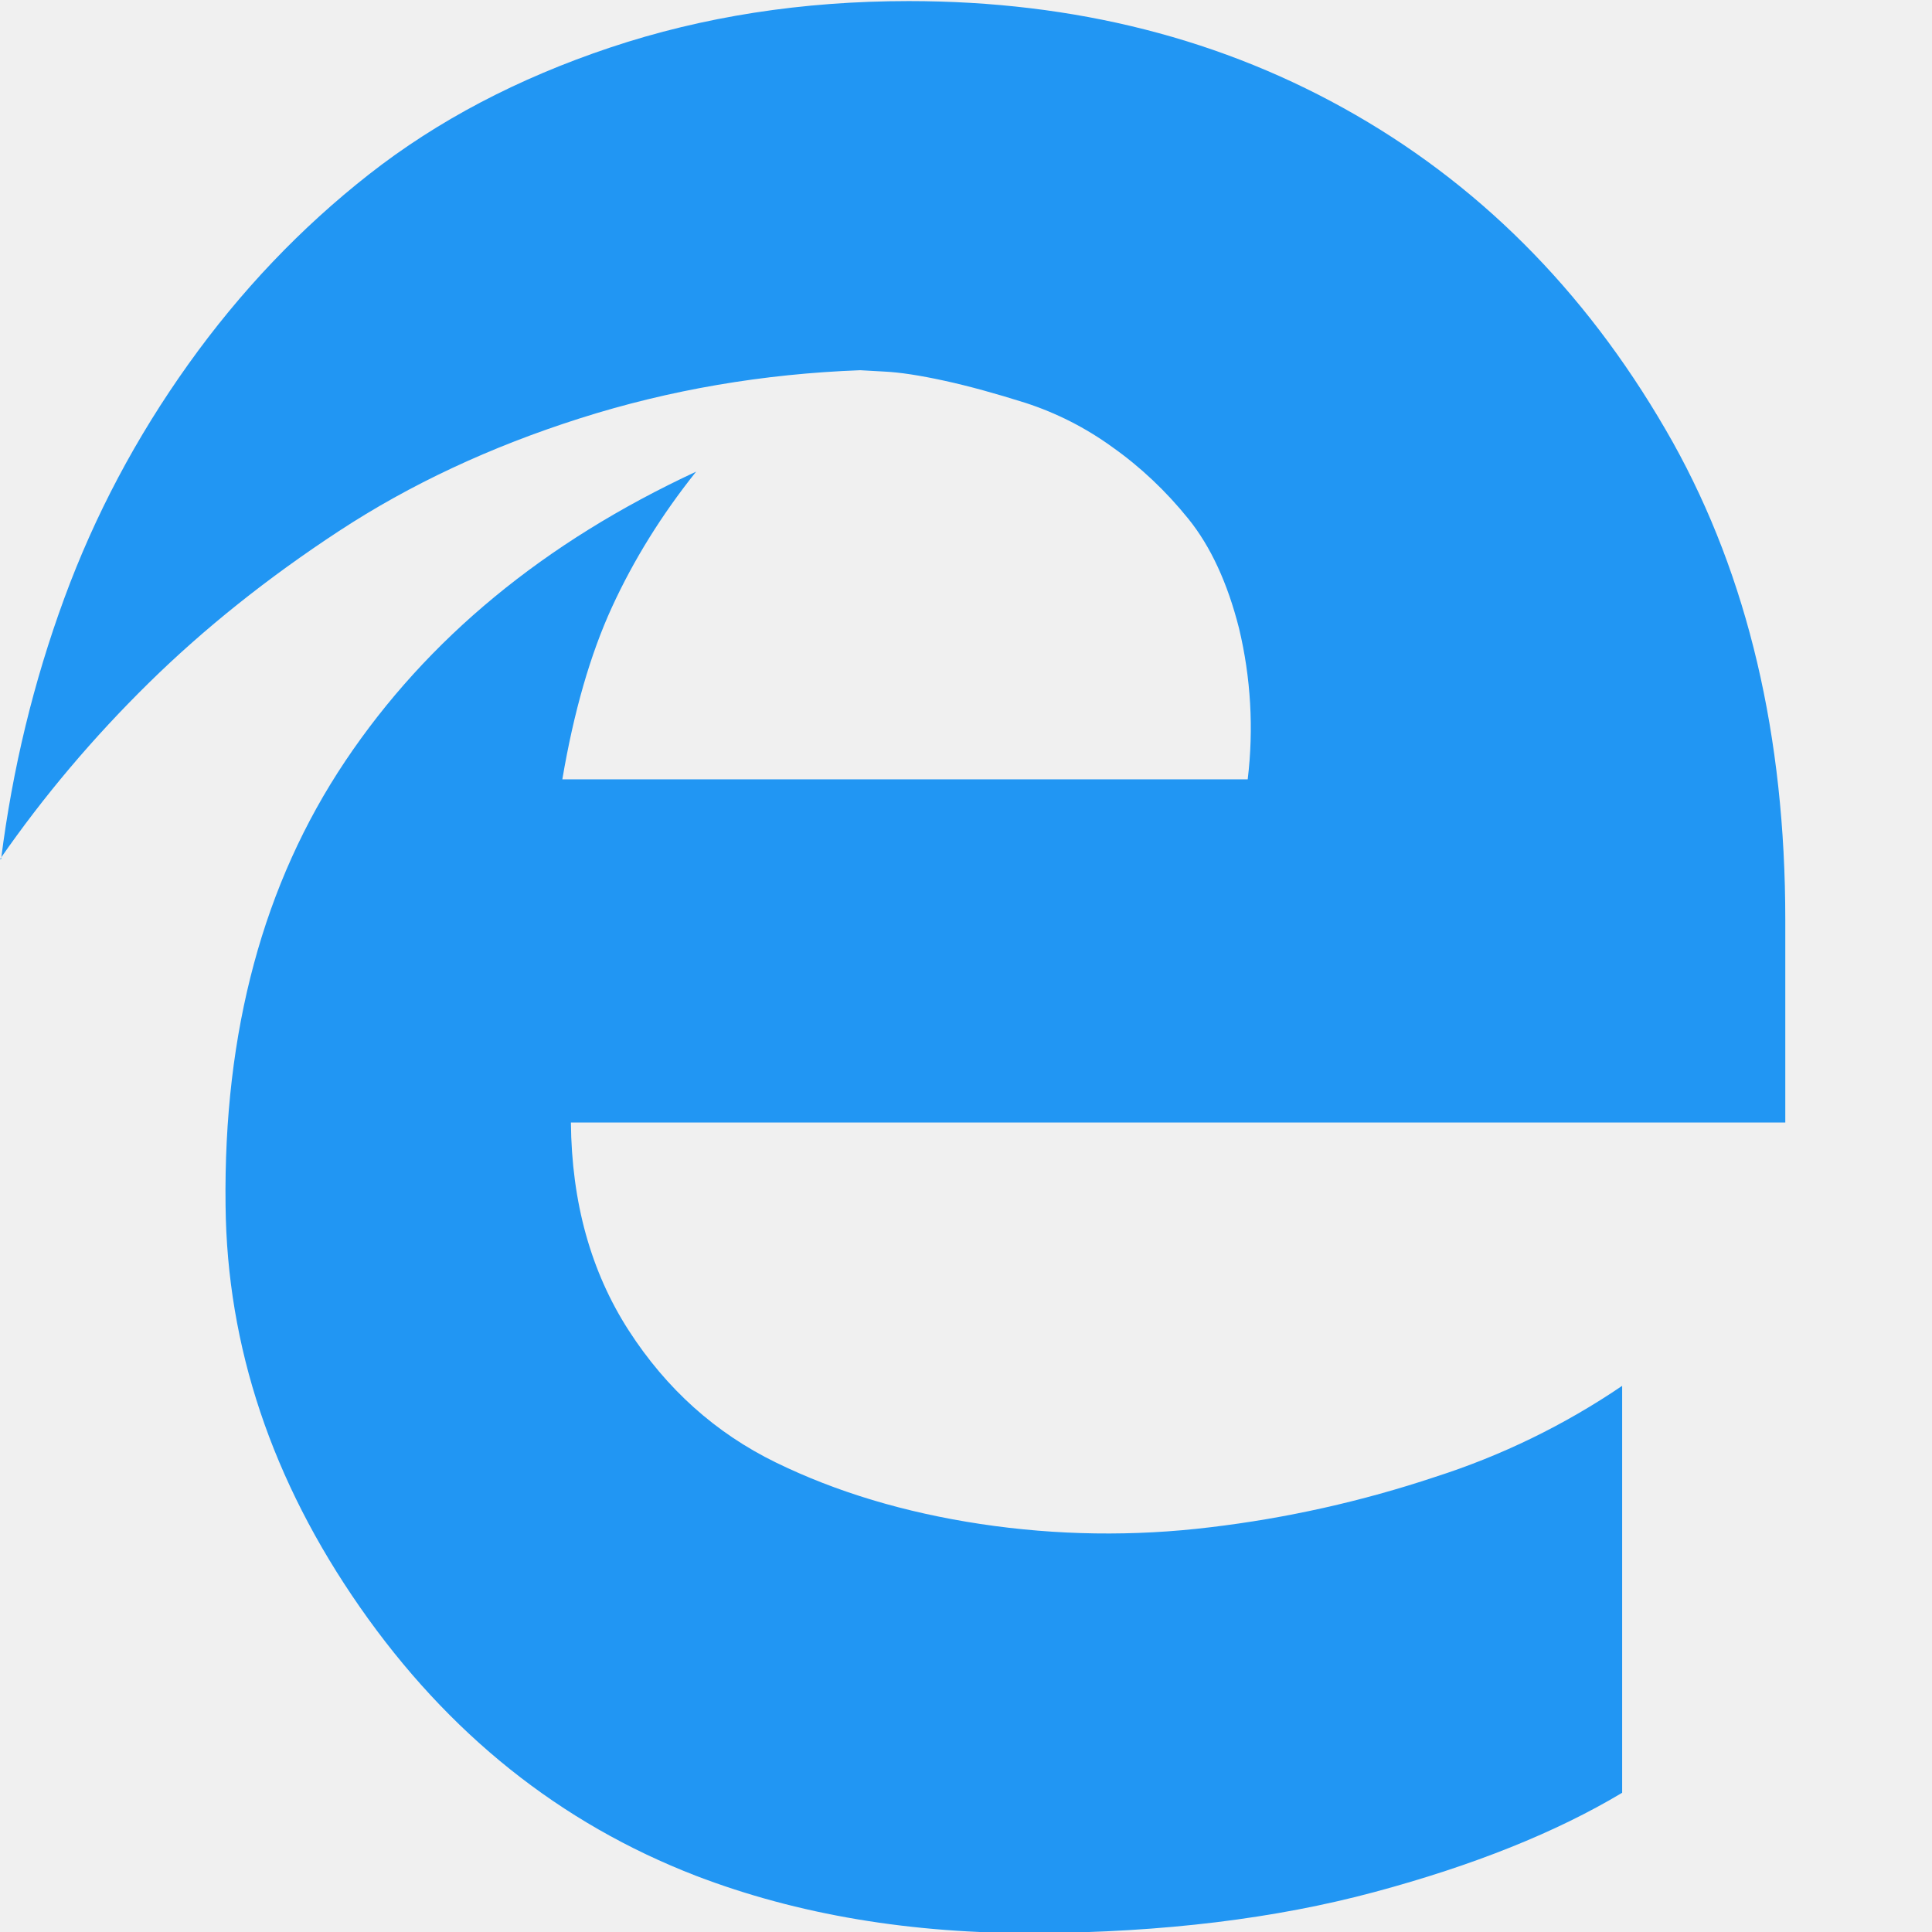
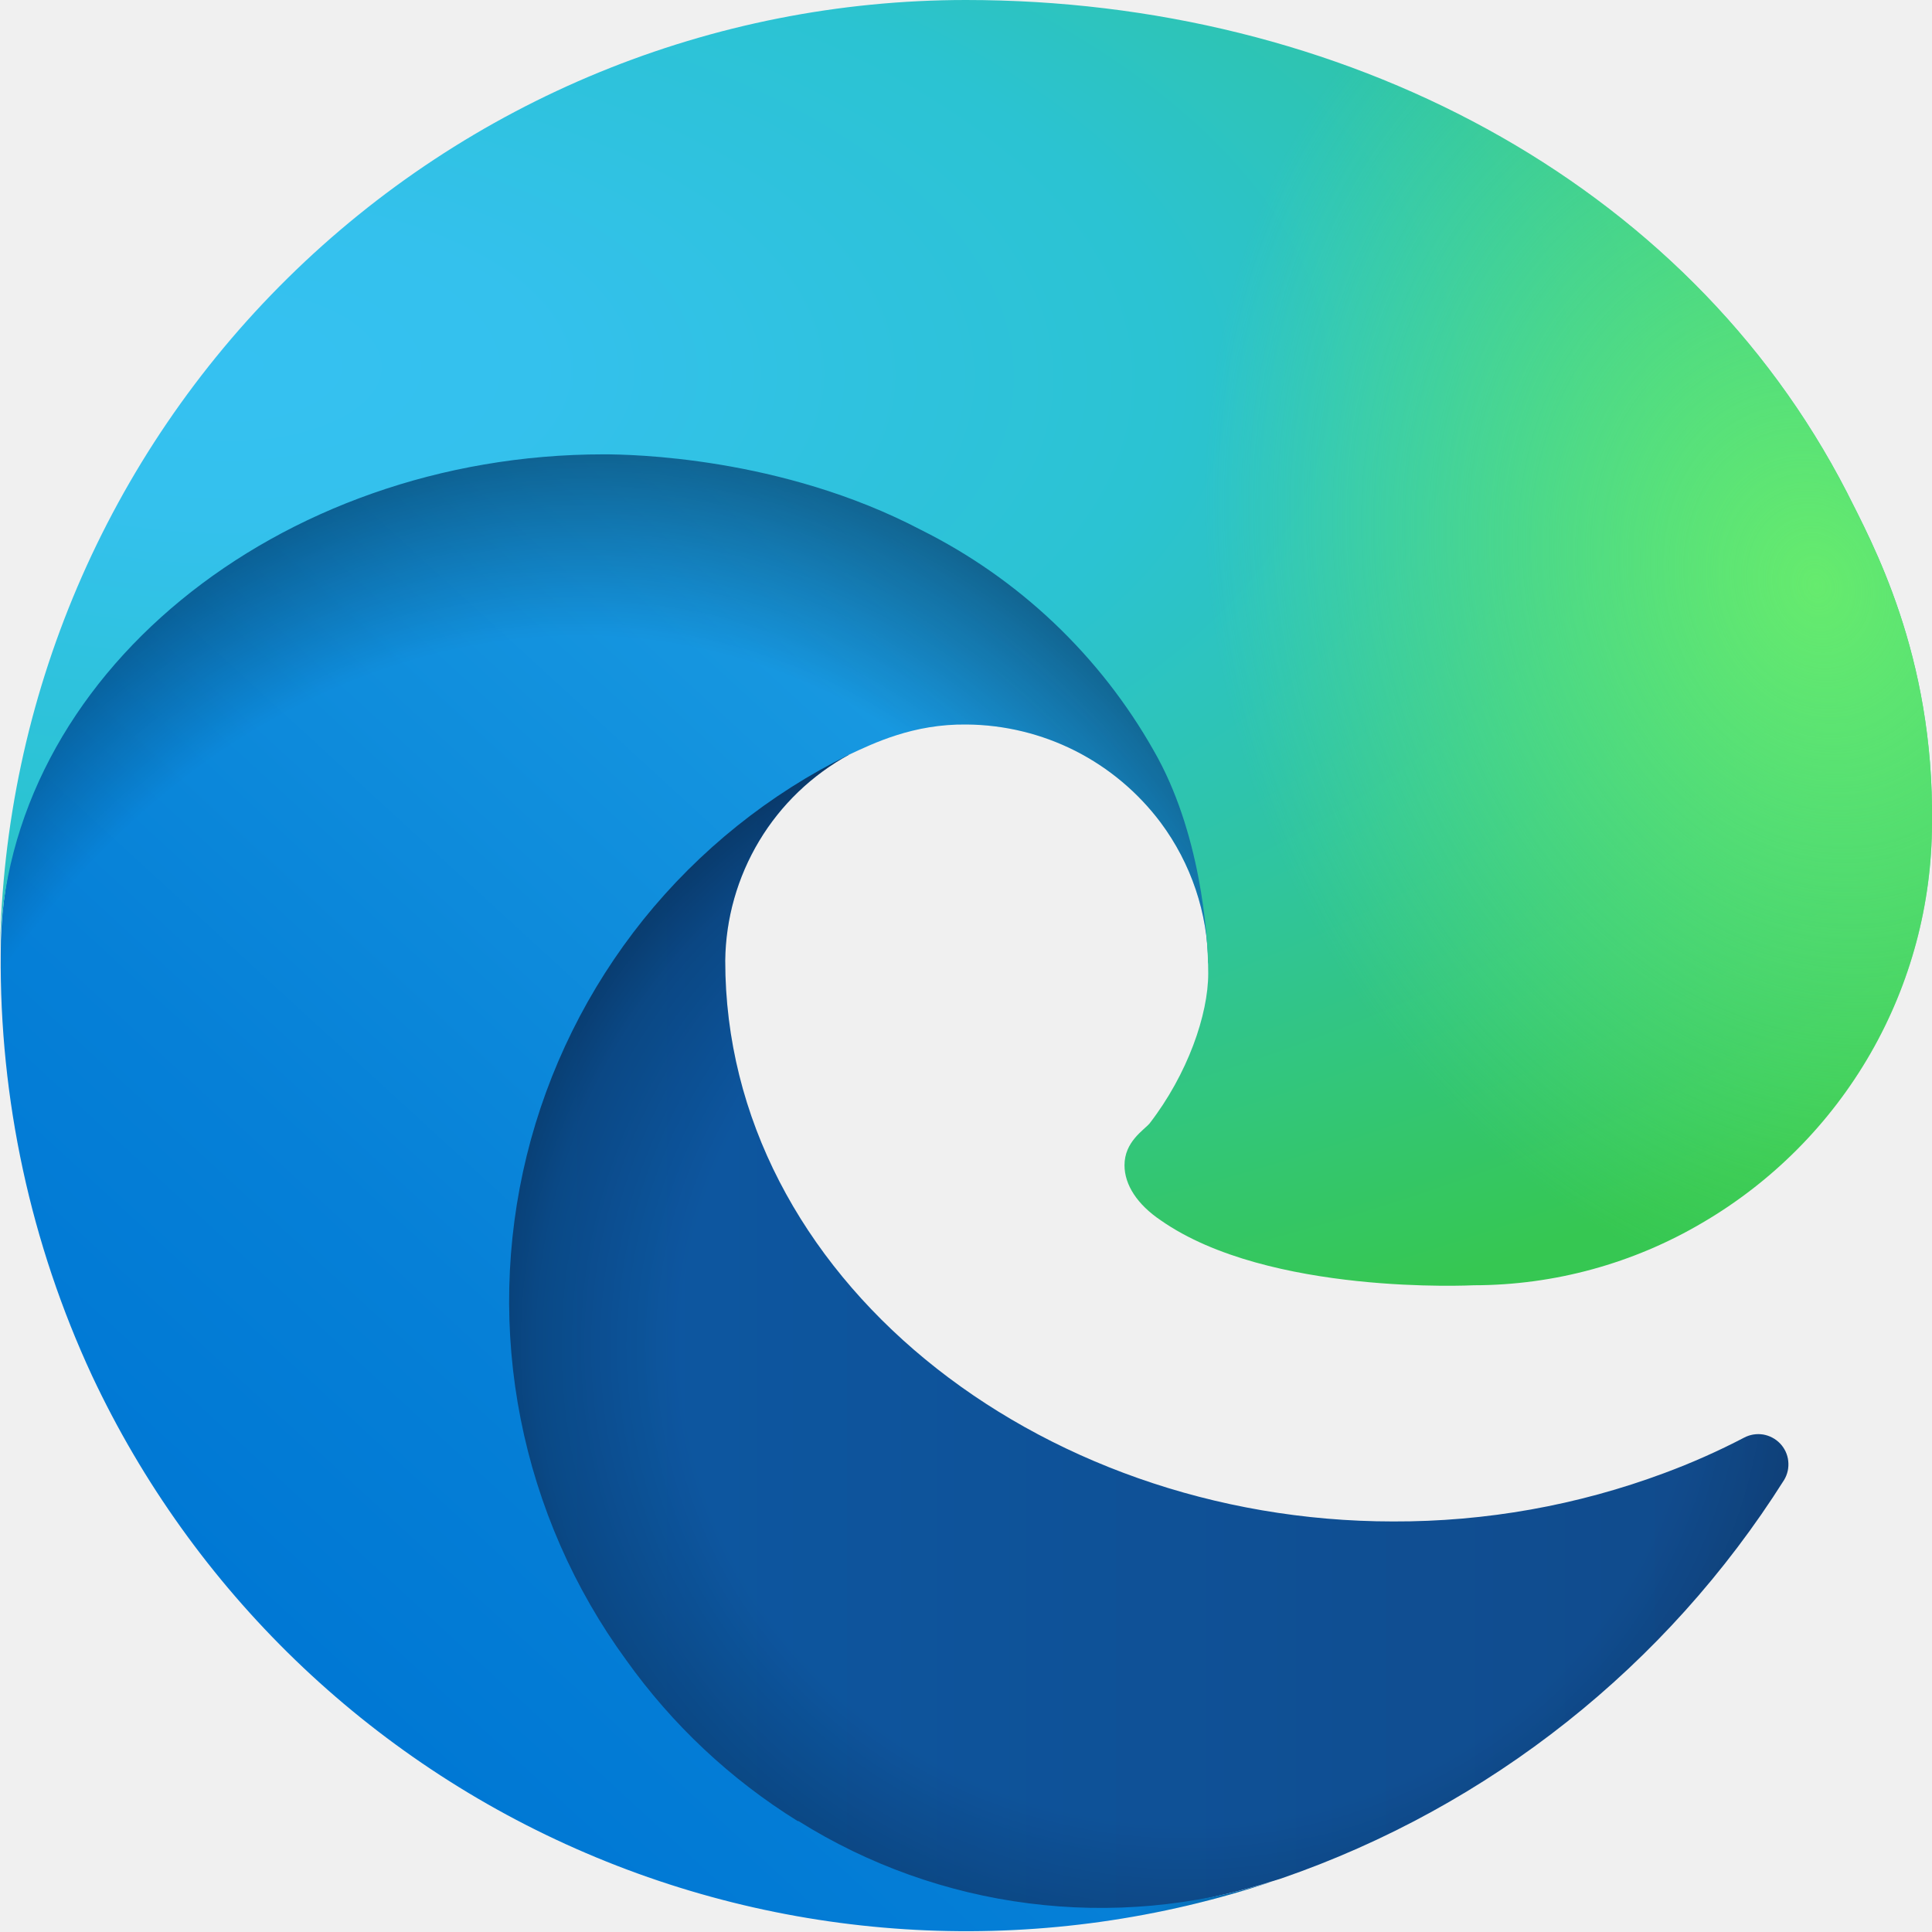
- <svg xmlns="http://www.w3.org/2000/svg" version="1.1" id="Layer_1" x="0px" y="0px" viewBox="0 0 16 16" xml:space="preserve">
-   <path d="M0 7.115h.009c.095-.751.27-1.47.523-2.159s.596-1.335 1.028-1.94.931-1.129 1.497-1.573S4.289.649 5.055.393 6.645.009 7.526.009c1.377 0 2.61.314 3.701.943s1.966 1.533 2.628 2.713c.62 1.114.93 2.431.93 3.951v1.68H4.728c.006.661.165 1.235.478 1.721.313.486.72.851 1.22 1.095s1.065.414 1.694.509a7.053 7.053 0 0 0 1.904.027 9.386 9.386 0 0 0 1.859-.416 6.02 6.02 0 0 0 1.551-.755v3.37c-.548.328-1.232.602-2.051.822-.819.22-1.75.334-2.793.34-1.043.006-1.984-.152-2.825-.474-1.126-.435-2.054-1.177-2.784-2.225S1.88 11.152 1.868 9.984c-.018-1.442.313-2.669.992-3.682S4.508 4.49 5.765 3.906c-.286.358-.518.732-.697 1.122s-.316.866-.411 1.426h5.676a3.543 3.543 0 0 0-.072-1.251c-.095-.375-.235-.678-.42-.907s-.395-.428-.63-.594a2.58 2.58 0 0 0-.72-.366c-.244-.077-.468-.139-.67-.183s-.369-.07-.501-.076l-.196-.011c-.804.03-1.578.162-2.32.398s-1.407.547-1.997.934-1.115.806-1.573 1.256S.363 6.591 0 7.115z" fill="#2196F3" />
+ <svg xmlns="http://www.w3.org/2000/svg" width="24" height="24" viewBox="0 0 24 24" fill="none">
+   <g clip-path="url(#clip0_2776_1152)">
+     <path d="M21.666 17.859C21.344 18.027 21.012 18.174 20.672 18.3C19.595 18.701 18.455 18.904 17.306 18.9C12.872 18.9 9.009 15.853 9.009 11.934C9.015 11.41 9.161 10.896 9.431 10.446C9.701 9.996 10.086 9.627 10.547 9.375C6.534 9.544 5.503 13.725 5.503 16.172C5.503 23.109 11.887 23.803 13.266 23.803C14.006 23.803 15.122 23.587 15.797 23.372L15.919 23.334C18.502 22.442 20.704 20.696 22.163 18.384C22.205 18.314 22.223 18.232 22.214 18.15C22.206 18.069 22.17 17.992 22.114 17.933C22.057 17.873 21.983 17.834 21.902 17.82C21.821 17.807 21.738 17.821 21.666 17.859Z" fill="url(#paint0_linear_2776_1152)" />
+     <path opacity="0.35" d="M21.666 17.859C21.344 18.027 21.012 18.174 20.672 18.3C19.595 18.701 18.455 18.904 17.306 18.9C12.872 18.9 9.009 15.853 9.009 11.934C9.015 11.41 9.161 10.896 9.431 10.446C9.701 9.996 10.086 9.627 10.547 9.375C6.534 9.544 5.503 13.725 5.503 16.172C5.503 23.109 11.887 23.803 13.266 23.803C14.006 23.803 15.122 23.587 15.797 23.372L15.919 23.334C18.502 22.442 20.704 20.696 22.163 18.384C22.205 18.314 22.223 18.232 22.214 18.15C22.206 18.069 22.17 17.992 22.114 17.933C22.057 17.873 21.983 17.834 21.902 17.82C21.821 17.807 21.738 17.821 21.666 17.859Z" fill="url(#paint1_radial_2776_1152)" />
+     <path d="M9.909 22.622C9.075 22.104 8.352 21.425 7.781 20.625C7.13 19.734 6.682 18.711 6.468 17.628C6.254 16.545 6.28 15.428 6.543 14.356C6.807 13.284 7.302 12.283 7.993 11.422C8.685 10.562 9.557 9.863 10.547 9.375C10.847 9.235 11.344 8.991 12.009 9C12.478 9.004 12.939 9.116 13.357 9.327C13.775 9.539 14.138 9.844 14.419 10.219C14.796 10.726 15.003 11.34 15.009 11.972C15.009 11.954 17.306 4.51 7.509 4.51C3.394 4.51 0.009 8.41 0.009 11.841C-0.007 13.653 0.381 15.447 1.144 17.091C2.394 19.753 4.577 21.863 7.28 23.02C9.983 24.178 13.017 24.304 15.806 23.372C14.829 23.681 13.797 23.774 12.78 23.644C11.764 23.515 10.787 23.166 9.919 22.622H9.909Z" fill="url(#paint2_linear_2776_1152)" />
+     <path opacity="0.41" d="M9.909 22.622C9.075 22.104 8.352 21.425 7.781 20.625C7.13 19.734 6.682 18.711 6.468 17.628C6.254 16.545 6.28 15.428 6.543 14.356C6.807 13.284 7.302 12.283 7.993 11.422C8.685 10.562 9.557 9.863 10.547 9.375C10.847 9.235 11.344 8.991 12.009 9C12.478 9.004 12.939 9.116 13.357 9.327C13.775 9.539 14.138 9.844 14.419 10.219C14.796 10.726 15.003 11.34 15.009 11.972C15.009 11.954 17.306 4.51 7.509 4.51C3.394 4.51 0.009 8.41 0.009 11.841C-0.007 13.653 0.381 15.447 1.144 17.091C2.394 19.753 4.577 21.863 7.28 23.02C9.983 24.178 13.017 24.304 15.806 23.372C14.829 23.681 13.797 23.774 12.78 23.644C11.764 23.515 10.787 23.166 9.919 22.622H9.909Z" fill="url(#paint3_radial_2776_1152)" />
+     <path d="M14.287 13.95C14.203 14.044 13.969 14.184 13.969 14.475C13.969 14.719 14.128 14.963 14.419 15.159C15.759 16.097 18.3 15.966 18.309 15.966C19.309 15.965 20.29 15.696 21.15 15.188C22.016 14.681 22.735 13.957 23.235 13.087C23.735 12.217 23.998 11.232 24 10.228C24.028 8.128 23.25 6.731 22.941 6.112C20.944 2.231 16.659 5.87477e-08 12 5.87477e-08C8.846 -0 5.819 1.241 3.574 3.455C1.328 5.669 0.044 8.678 0 11.831C0.047 8.409 3.45 5.644 7.5 5.644C7.828 5.644 9.703 5.672 11.438 6.581C12.656 7.187 13.665 8.144 14.334 9.328C14.906 10.322 15.009 11.588 15.009 12.094C15.009 12.6 14.756 13.341 14.278 13.959L14.287 13.95Z" fill="url(#paint4_radial_2776_1152)" />
+     <path d="M14.287 13.95C14.203 14.044 13.969 14.184 13.969 14.475C13.969 14.719 14.128 14.963 14.419 15.159C15.759 16.097 18.3 15.966 18.309 15.966C19.309 15.965 20.29 15.696 21.15 15.188C22.016 14.681 22.735 13.957 23.235 13.087C23.735 12.217 23.998 11.232 24 10.228C24.028 8.128 23.25 6.731 22.941 6.112C20.944 2.231 16.659 5.87477e-08 12 5.87477e-08C8.846 -0 5.819 1.241 3.574 3.455C1.328 5.669 0.044 8.678 0 11.831C0.047 8.409 3.45 5.644 7.5 5.644C7.828 5.644 9.703 5.672 11.438 6.581C12.656 7.187 13.665 8.144 14.334 9.328C14.906 10.322 15.009 11.588 15.009 12.094C15.009 12.6 14.756 13.341 14.278 13.959L14.287 13.95Z" fill="url(#paint5_radial_2776_1152)" />
+   </g>
+   <defs>
+     <linearGradient id="paint0_linear_2776_1152" x1="5.503" y1="16.594" x2="22.228" y2="16.594" gradientUnits="userSpaceOnUse">
+       <stop stop-color="#0C59A4" />
+       <stop offset="1" stop-color="#114A8B" />
+     </linearGradient>
+     <radialGradient id="paint1_radial_2776_1152" cx="0" cy="0" r="1" gradientUnits="userSpaceOnUse" gradientTransform="translate(14.7375 16.7198) scale(8.94375 8.49656)">
+       <stop offset="0.7" stop-opacity="0" />
+       <stop offset="0.9" stop-opacity="0.5" />
+       <stop offset="1" />
+     </radialGradient>
+     <linearGradient id="paint2_linear_2776_1152" x1="14.316" y1="9.338" x2="3.881" y2="20.71" gradientUnits="userSpaceOnUse">
+       <stop stop-color="#1B9DE2" />
+       <stop offset="0.2" stop-color="#1595DF" />
+       <stop offset="0.7" stop-color="#0680D7" />
+       <stop offset="1" stop-color="#0078D4" />
+     </linearGradient>
+     <radialGradient id="paint3_radial_2776_1152" cx="0" cy="0" r="1" gradientUnits="userSpaceOnUse" gradientTransform="translate(6.61454 18.6507) rotate(-81.3844) scale(13.4424 10.8601)">
+       <stop offset="0.8" stop-opacity="0" />
+       <stop offset="0.9" stop-opacity="0.5" />
+       <stop offset="1" />
+     </radialGradient>
+     <radialGradient id="paint4_radial_2776_1152" cx="0" cy="0" r="1" gradientUnits="userSpaceOnUse" gradientTransform="translate(2.42719 4.43587) rotate(92.2906) scale(18.9902 40.4451)">
+       <stop stop-color="#35C1F1" />
+       <stop offset="0.1" stop-color="#34C1ED" />
+       <stop offset="0.2" stop-color="#2FC2DF" />
+       <stop offset="0.3" stop-color="#2BC3D2" />
+       <stop offset="0.7" stop-color="#36C752" />
+     </radialGradient>
+     <radialGradient id="paint5_radial_2776_1152" cx="0" cy="0" r="1" gradientUnits="userSpaceOnUse" gradientTransform="translate(22.5056 7.24687) rotate(73.7398) scale(9.12187 7.41791)">
+       <stop stop-color="#66EB6E" />
+       <stop offset="1" stop-color="#66EB6E" stop-opacity="0" />
+     </radialGradient>
+     <clipPath id="clip0_2776_1152">
+       <rect width="24" height="24" fill="white" />
+     </clipPath>
+   </defs>
</svg>
